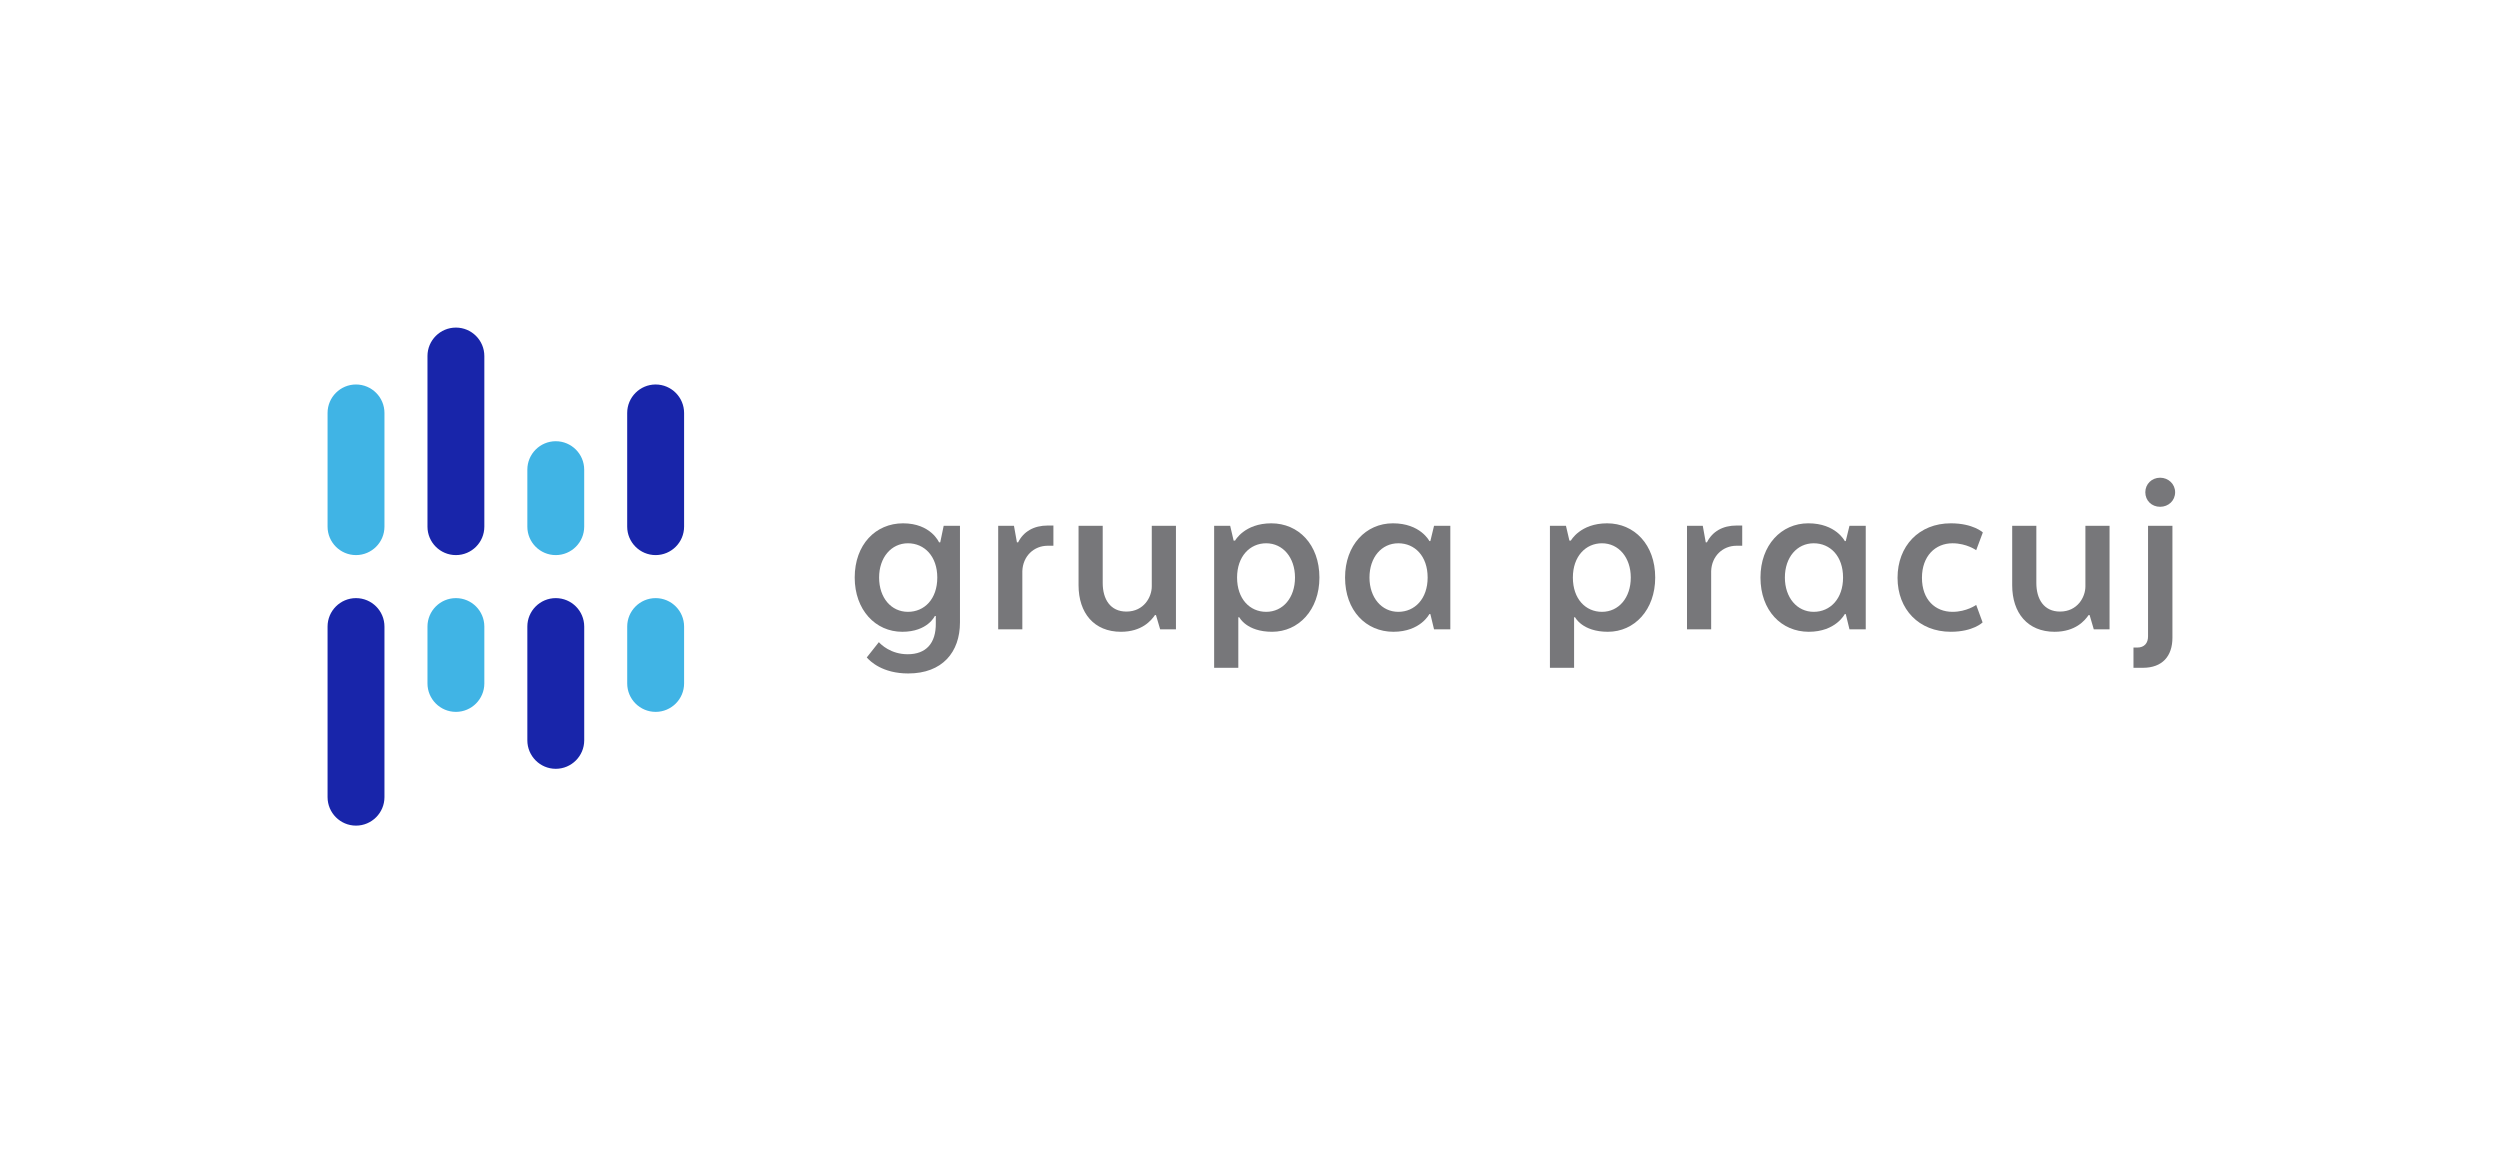
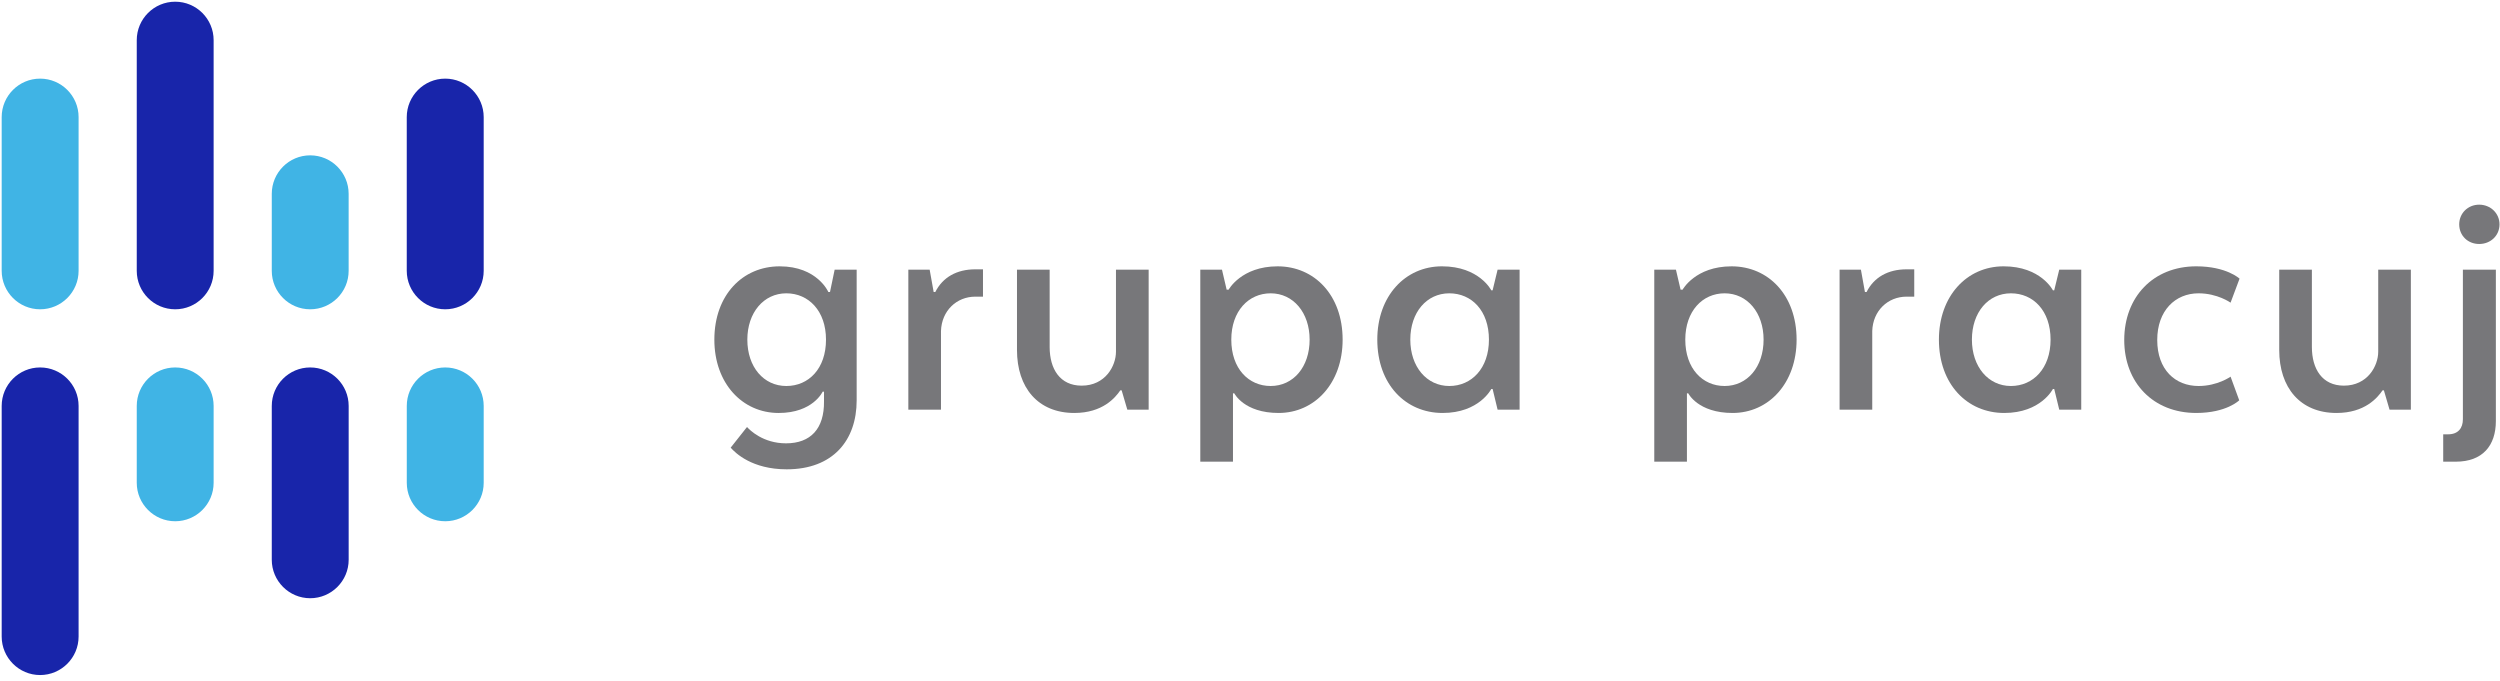
- <svg xmlns="http://www.w3.org/2000/svg" xmlns:xlink="http://www.w3.org/1999/xlink" version="1.1" id="Warstwa_1" x="0px" y="0px" width="367.734px" height="169.628px" viewBox="0 0 367.734 169.628" enable-background="new 0 0 367.734 169.628" xml:space="preserve">
-   <g>
-     <defs>
-       <rect id="SVGID_1_" width="367.734" height="169.628" />
-     </defs>
-     <clipPath id="SVGID_2_">
-       <use xlink:href="#SVGID_1_" overflow="visible" />
-     </clipPath>
-     <path clip-path="url(#SVGID_2_)" fill="#77777A" d="M138.304,79.77h-0.18c0,0-1.197-2.793-5.295-2.793   c-4.027,0-7.107,3.12-7.107,7.977c0,4.753,3.045,7.978,6.996,7.978c3.735,0,4.787-2.319,4.787-2.319h0.146v1.051   c0.037,2.977-1.451,4.571-4.132,4.571c-2.506,0-3.955-1.452-4.244-1.778l-1.778,2.249c0.508,0.579,2.321,2.356,6.094,2.356   c5.039,0,7.614-3.153,7.614-7.506V77.339h-2.395L138.304,79.77z M133.553,89.997c-2.467,0-4.243-2.07-4.243-5.044   c0-2.935,1.776-5.04,4.243-5.04c2.432,0,4.316,1.924,4.316,5.04C137.869,88.109,135.985,89.997,133.553,89.997" />
-     <path clip-path="url(#SVGID_2_)" fill="#77777A" d="M149.762,79.77h-0.18l-0.435-2.43h-2.32v15.23h3.552v-8.559   c0.074-2.211,1.705-3.736,3.736-3.736h0.834v-2.973h-0.834C152.084,77.303,150.562,78.174,149.762,79.77" />
-     <path clip-path="url(#SVGID_2_)" fill="#77777A" d="M169.418,86.262c0,1.557-1.16,3.696-3.734,3.696   c-2.359,0-3.482-1.812-3.482-4.204V77.34h-3.554v8.739c0,4.098,2.285,6.852,6.237,6.852c3.083,0,4.461-1.665,5.004-2.462h0.146   l0.617,2.102h2.322V77.34h-3.556V86.262z" />
-     <path clip-path="url(#SVGID_2_)" fill="#77777A" d="M187.005,76.977c-3.952,0-5.33,2.539-5.33,2.539h-0.216l-0.508-2.176h-2.359   v20.89h3.556v-7.436h0.143c0,0,1.054,2.137,4.824,2.137c3.915,0,6.963-3.225,6.963-7.978   C194.077,80.096,190.995,76.977,187.005,76.977 M186.246,89.997c-2.395,0-4.281-1.888-4.281-5.044c0-3.116,1.887-5.04,4.281-5.04   c2.467,0,4.241,2.105,4.241,5.04C190.487,87.927,188.713,89.997,186.246,89.997" />
-     <path clip-path="url(#SVGID_2_)" fill="#77777A" d="M210.396,79.586h-0.144c0,0-1.308-2.61-5.367-2.61   c-3.991,0-7.035,3.228-7.035,7.977c0,4.861,3.081,7.978,7.105,7.978c3.989,0,5.297-2.61,5.297-2.61h0.144l0.543,2.251h2.394V77.339   h-2.394L210.396,79.586z M205.683,89.997c-2.466,0-4.242-2.104-4.242-5.044c0-2.973,1.776-5.04,4.242-5.04   c2.43,0,4.314,1.887,4.314,5.04C209.997,88.073,208.112,89.997,205.683,89.997" />
-     <path clip-path="url(#SVGID_2_)" fill="#77777A" d="M236.398,76.977c-3.955,0-5.33,2.539-5.33,2.539h-0.22l-0.507-2.176h-2.356   v20.89h3.553v-7.436h0.145c0,0,1.054,2.137,4.824,2.137c3.915,0,6.963-3.225,6.963-7.978   C243.47,80.096,240.388,76.977,236.398,76.977 M235.636,89.997c-2.394,0-4.277-1.888-4.277-5.044c0-3.116,1.884-5.04,4.277-5.04   c2.467,0,4.242,2.105,4.242,5.04C239.878,87.927,238.103,89.997,235.636,89.997" />
-     <path clip-path="url(#SVGID_2_)" fill="#77777A" d="M251.084,79.77h-0.18l-0.437-2.43h-2.32v15.23h3.554v-8.559   c0.071-2.211,1.705-3.736,3.735-3.736h0.834v-2.973h-0.834C253.406,77.303,251.883,78.174,251.084,79.77" />
-     <path clip-path="url(#SVGID_2_)" fill="#77777A" d="M271.499,79.586h-0.143c0,0-1.306-2.61-5.367-2.61   c-3.989,0-7.035,3.228-7.035,7.977c0,4.861,3.083,7.978,7.106,7.978c3.99,0,5.296-2.61,5.296-2.61h0.143l0.547,2.251h2.393V77.339   h-2.393L271.499,79.586z M266.786,89.997c-2.465,0-4.242-2.104-4.242-5.044c0-2.973,1.777-5.04,4.242-5.04   c2.43,0,4.316,1.887,4.316,5.04C271.103,88.073,269.216,89.997,266.786,89.997" />
-     <path clip-path="url(#SVGID_2_)" fill="#77777A" d="M287.202,79.913c2.068,0,3.483,1.017,3.483,1.017l0.978-2.612   c0,0-1.413-1.342-4.712-1.342c-4.682,0-7.834,3.336-7.834,8.016c0,4.642,3.152,7.938,7.834,7.938c3.299,0,4.677-1.377,4.677-1.377   l-0.942-2.573c0,0-1.415,1.017-3.483,1.017c-2.539,0-4.496-1.776-4.496-5.005C282.706,81.801,284.663,79.913,287.202,79.913" />
-     <path clip-path="url(#SVGID_2_)" fill="#77777A" d="M306.75,86.262c0,1.557-1.16,3.696-3.735,3.696   c-2.357,0-3.482-1.812-3.482-4.204V77.34h-3.553v8.739c0,4.098,2.284,6.852,6.236,6.852c3.083,0,4.462-1.665,5.007-2.462h0.144   l0.615,2.102h2.32V77.34h-3.552V86.262z" />
-     <path clip-path="url(#SVGID_2_)" fill="#77777A" d="M317.736,74.546c1.234,0,2.211-0.906,2.211-2.139   c0-1.197-0.977-2.139-2.211-2.139c-1.231,0-2.174,0.942-2.174,2.139C315.562,73.64,316.505,74.546,317.736,74.546" />
-     <path clip-path="url(#SVGID_2_)" fill="#77777A" d="M315.962,93.621c0,0.944-0.508,1.632-1.598,1.632h-0.543v2.977h1.379   c2.899,0,4.35-1.743,4.35-4.425V77.339h-3.588V93.621z" />
-     <path clip-path="url(#SVGID_2_)" fill="#40B4E5" d="M52.364,56.555c-2.304,0-4.181,1.877-4.181,4.187v16.721   c0,2.311,1.877,4.188,4.181,4.188c2.308,0,4.187-1.877,4.187-4.188V60.742C56.551,58.432,54.672,56.555,52.364,56.555" />
-     <path clip-path="url(#SVGID_2_)" fill="#1825AA" d="M67.061,48.185c-2.307,0-4.182,1.877-4.182,4.182v25.099   c0,2.312,1.875,4.185,4.182,4.185c2.31,0,4.182-1.873,4.182-4.185V52.367C71.243,50.062,69.371,48.185,67.061,48.185" />
-     <path clip-path="url(#SVGID_2_)" fill="#40B4E5" d="M81.748,81.651c2.308,0,4.184-1.874,4.184-4.185v-8.38   c0-2.307-1.876-4.185-4.184-4.185c-2.305,0-4.179,1.878-4.179,4.185v8.38C77.568,79.777,79.442,81.651,81.748,81.651" />
-     <path clip-path="url(#SVGID_2_)" fill="#1825AA" d="M96.439,56.555c-2.304,0-4.184,1.881-4.184,4.187v16.721   c0,2.311,1.88,4.188,4.184,4.188c2.307,0,4.187-1.877,4.187-4.188V60.742C100.626,58.436,98.747,56.555,96.439,56.555" />
-     <path clip-path="url(#SVGID_2_)" fill="#40B4E5" d="M96.442,87.979c-2.308,0-4.184,1.874-4.184,4.185v8.366   c0,2.311,1.876,4.182,4.184,4.182c2.305,0,4.184-1.871,4.184-4.182v-8.366C100.626,89.853,98.748,87.979,96.442,87.979" />
-     <path clip-path="url(#SVGID_2_)" fill="#1825AA" d="M52.364,87.979c-2.304,0-4.181,1.874-4.181,4.185v25.094   c0,2.306,1.877,4.187,4.181,4.187c2.308,0,4.187-1.881,4.187-4.187V92.163C56.551,89.853,54.672,87.979,52.364,87.979" />
-     <path clip-path="url(#SVGID_2_)" fill="#40B4E5" d="M67.061,87.979c-2.307,0-4.182,1.874-4.182,4.185v8.365   c0,2.303,1.875,4.183,4.182,4.183c2.31,0,4.182-1.88,4.182-4.183v-8.365C71.243,89.853,69.371,87.979,67.061,87.979" />
-     <path clip-path="url(#SVGID_2_)" fill="#1825AA" d="M81.748,87.979c-2.305,0-4.179,1.874-4.179,4.185v16.738   c0,2.304,1.874,4.185,4.179,4.185c2.31,0,4.187-1.881,4.187-4.185V92.163C85.935,89.853,84.058,87.979,81.748,87.979" />
-   </g>
+ <svg xmlns="http://www.w3.org/2000/svg" width="272" height="74" viewBox="0 0 272 74" fill="none">
+   <path d="M90.304 31.77H90.124C90.124 31.77 88.927 28.977 84.829 28.977C80.802 28.977 77.722 32.097 77.722 36.954C77.722 41.707 80.767 44.932 84.718 44.932C88.453 44.932 89.505 42.613 89.505 42.613H89.651V43.664C89.688 46.641 88.2 48.235 85.519 48.235C83.013 48.235 81.564 46.783 81.275 46.457L79.497 48.706C80.005 49.285 81.818 51.062 85.591 51.062C90.63 51.062 93.205 47.909 93.205 43.556V29.339H90.81L90.304 31.77ZM85.553 41.997C83.086 41.997 81.31 39.927 81.31 36.953C81.31 34.018 83.086 31.913 85.553 31.913C87.985 31.913 89.869 33.837 89.869 36.953C89.869 40.109 87.985 41.997 85.553 41.997Z" fill="#77777A" />
+   <path d="M101.762 31.77H101.582L101.147 29.34H98.827V44.57H102.379V36.011C102.453 33.8 104.084 32.275 106.115 32.275H106.949V29.302H106.115C104.084 29.303 102.562 30.174 101.762 31.77Z" fill="#77777A" />
+   <path d="M121.418 38.262C121.418 39.819 120.258 41.958 117.684 41.958C115.325 41.958 114.202 40.146 114.202 37.754V29.34H110.648V38.079C110.648 42.177 112.933 44.931 116.885 44.931C119.968 44.931 121.346 43.266 121.889 42.469H122.035L122.652 44.571H124.974V29.34H121.418V38.262V38.262Z" fill="#77777A" />
+   <path d="M139.005 28.977C135.053 28.977 133.675 31.516 133.675 31.516H133.459L132.951 29.34H130.592V50.23H134.148V42.794H134.291C134.291 42.794 135.345 44.931 139.115 44.931C143.03 44.931 146.078 41.706 146.078 36.953C146.077 32.096 142.995 28.977 139.005 28.977ZM138.246 41.997C135.851 41.997 133.965 40.109 133.965 36.953C133.965 33.837 135.852 31.913 138.246 31.913C140.713 31.913 142.487 34.018 142.487 36.953C142.487 39.927 140.713 41.997 138.246 41.997Z" fill="#77777A" />
+   <path d="M162.396 31.586H162.252C162.252 31.586 160.944 28.976 156.885 28.976C152.894 28.976 149.85 32.204 149.85 36.953C149.85 41.814 152.931 44.931 156.955 44.931C160.944 44.931 162.252 42.321 162.252 42.321H162.396L162.939 44.572H165.333V29.339H162.939L162.396 31.586ZM157.683 41.997C155.217 41.997 153.441 39.893 153.441 36.953C153.441 33.98 155.217 31.913 157.683 31.913C160.113 31.913 161.997 33.8 161.997 36.953C161.997 40.073 160.112 41.997 157.683 41.997Z" fill="#77777A" />
+   <path d="M188.398 28.977C184.443 28.977 183.068 31.516 183.068 31.516H182.848L182.341 29.34H179.985V50.23H183.538V42.794H183.683C183.683 42.794 184.737 44.931 188.507 44.931C192.422 44.931 195.47 41.706 195.47 36.953C195.47 32.096 192.388 28.977 188.398 28.977ZM187.636 41.997C185.242 41.997 183.359 40.109 183.359 36.953C183.359 33.837 185.243 31.913 187.636 31.913C190.103 31.913 191.878 34.018 191.878 36.953C191.878 39.927 190.103 41.997 187.636 41.997Z" fill="#77777A" />
+   <path d="M203.084 31.77H202.904L202.467 29.34H200.147V44.57H203.701V36.011C203.772 33.8 205.406 32.275 207.436 32.275H208.27V29.302H207.436C205.406 29.303 203.883 30.174 203.084 31.77Z" fill="#77777A" />
+   <path d="M223.499 31.586H223.356C223.356 31.586 222.05 28.976 217.989 28.976C214 28.976 210.954 32.204 210.954 36.953C210.954 41.814 214.037 44.931 218.06 44.931C222.05 44.931 223.356 42.321 223.356 42.321H223.499L224.046 44.572H226.439V29.339H224.046L223.499 31.586ZM218.786 41.997C216.321 41.997 214.544 39.893 214.544 36.953C214.544 33.98 216.321 31.913 218.786 31.913C221.216 31.913 223.102 33.8 223.102 36.953C223.103 40.073 221.216 41.997 218.786 41.997Z" fill="#77777A" />
+   <path d="M239.202 31.913C241.27 31.913 242.685 32.93 242.685 32.93L243.663 30.318C243.663 30.318 242.25 28.976 238.951 28.976C234.269 28.976 231.117 32.312 231.117 36.992C231.117 41.634 234.269 44.93 238.951 44.93C242.25 44.93 243.628 43.553 243.628 43.553L242.686 40.98C242.686 40.98 241.271 41.997 239.203 41.997C236.664 41.997 234.707 40.221 234.707 36.992C234.706 33.801 236.663 31.913 239.202 31.913Z" fill="#77777A" />
+   <path d="M258.75 38.262C258.75 39.819 257.59 41.958 255.015 41.958C252.658 41.958 251.533 40.146 251.533 37.754V29.34H247.98V38.079C247.98 42.177 250.264 44.931 254.216 44.931C257.299 44.931 258.678 43.266 259.223 42.469H259.367L259.982 44.571H262.302V29.34H258.75V38.262V38.262Z" fill="#77777A" />
+   <path d="M269.736 26.546C270.97 26.546 271.947 25.64 271.947 24.407C271.947 23.21 270.97 22.268 269.736 22.268C268.505 22.268 267.562 23.21 267.562 24.407C267.562 25.64 268.505 26.546 269.736 26.546Z" fill="#77777A" />
+   <path d="M267.962 45.621C267.962 46.565 267.454 47.253 266.364 47.253H265.821V50.23H267.2C270.099 50.23 271.55 48.487 271.55 45.805V29.339H267.962V45.621Z" fill="#77777A" />
+   <path d="M4.364 8.555C2.06 8.555 0.183 10.432 0.183 12.742V29.463C0.183 31.774 2.06 33.651 4.364 33.651C6.672 33.651 8.551 31.774 8.551 29.463V12.742C8.551 10.432 6.672 8.555 4.364 8.555Z" fill="#40B4E5" />
+   <path d="M19.061 0.185C16.754 0.185 14.879 2.062 14.879 4.367V29.466C14.879 31.778 16.754 33.651 19.061 33.651C21.371 33.651 23.243 31.778 23.243 29.466V4.367C23.243 2.062 21.371 0.185 19.061 0.185Z" fill="#1825AA" />
+   <path d="M33.748 33.651C36.056 33.651 37.932 31.777 37.932 29.466V21.086C37.932 18.779 36.056 16.901 33.748 16.901C31.443 16.901 29.569 18.779 29.569 21.086V29.466C29.568 31.777 31.442 33.651 33.748 33.651Z" fill="#40B4E5" />
+   <path d="M48.439 8.555C46.135 8.555 44.255 10.436 44.255 12.742V29.463C44.255 31.774 46.135 33.651 48.439 33.651C50.746 33.651 52.626 31.774 52.626 29.463V12.742C52.626 10.436 50.747 8.555 48.439 8.555Z" fill="#1825AA" />
+   <path d="M48.442 39.979C46.134 39.979 44.258 41.853 44.258 44.164V52.53C44.258 54.841 46.134 56.712 48.442 56.712C50.747 56.712 52.626 54.841 52.626 52.53V44.164C52.626 41.853 50.748 39.979 48.442 39.979Z" fill="#40B4E5" />
+   <path d="M4.364 39.979C2.06 39.979 0.183 41.853 0.183 44.164V69.258C0.183 71.564 2.06 73.445 4.364 73.445C6.672 73.445 8.551 71.564 8.551 69.258V44.163C8.551 41.853 6.672 39.979 4.364 39.979Z" fill="#1825AA" />
+   <path d="M19.061 39.979C16.754 39.979 14.879 41.853 14.879 44.164V52.529C14.879 54.832 16.754 56.712 19.061 56.712C21.371 56.712 23.243 54.832 23.243 52.529V44.164C23.243 41.853 21.371 39.979 19.061 39.979Z" fill="#40B4E5" />
+   <path d="M33.748 39.979C31.443 39.979 29.569 41.853 29.569 44.164V60.902C29.569 63.206 31.443 65.087 33.748 65.087C36.058 65.087 37.935 63.206 37.935 60.902V44.163C37.935 41.853 36.058 39.979 33.748 39.979Z" fill="#1825AA" />
</svg>
